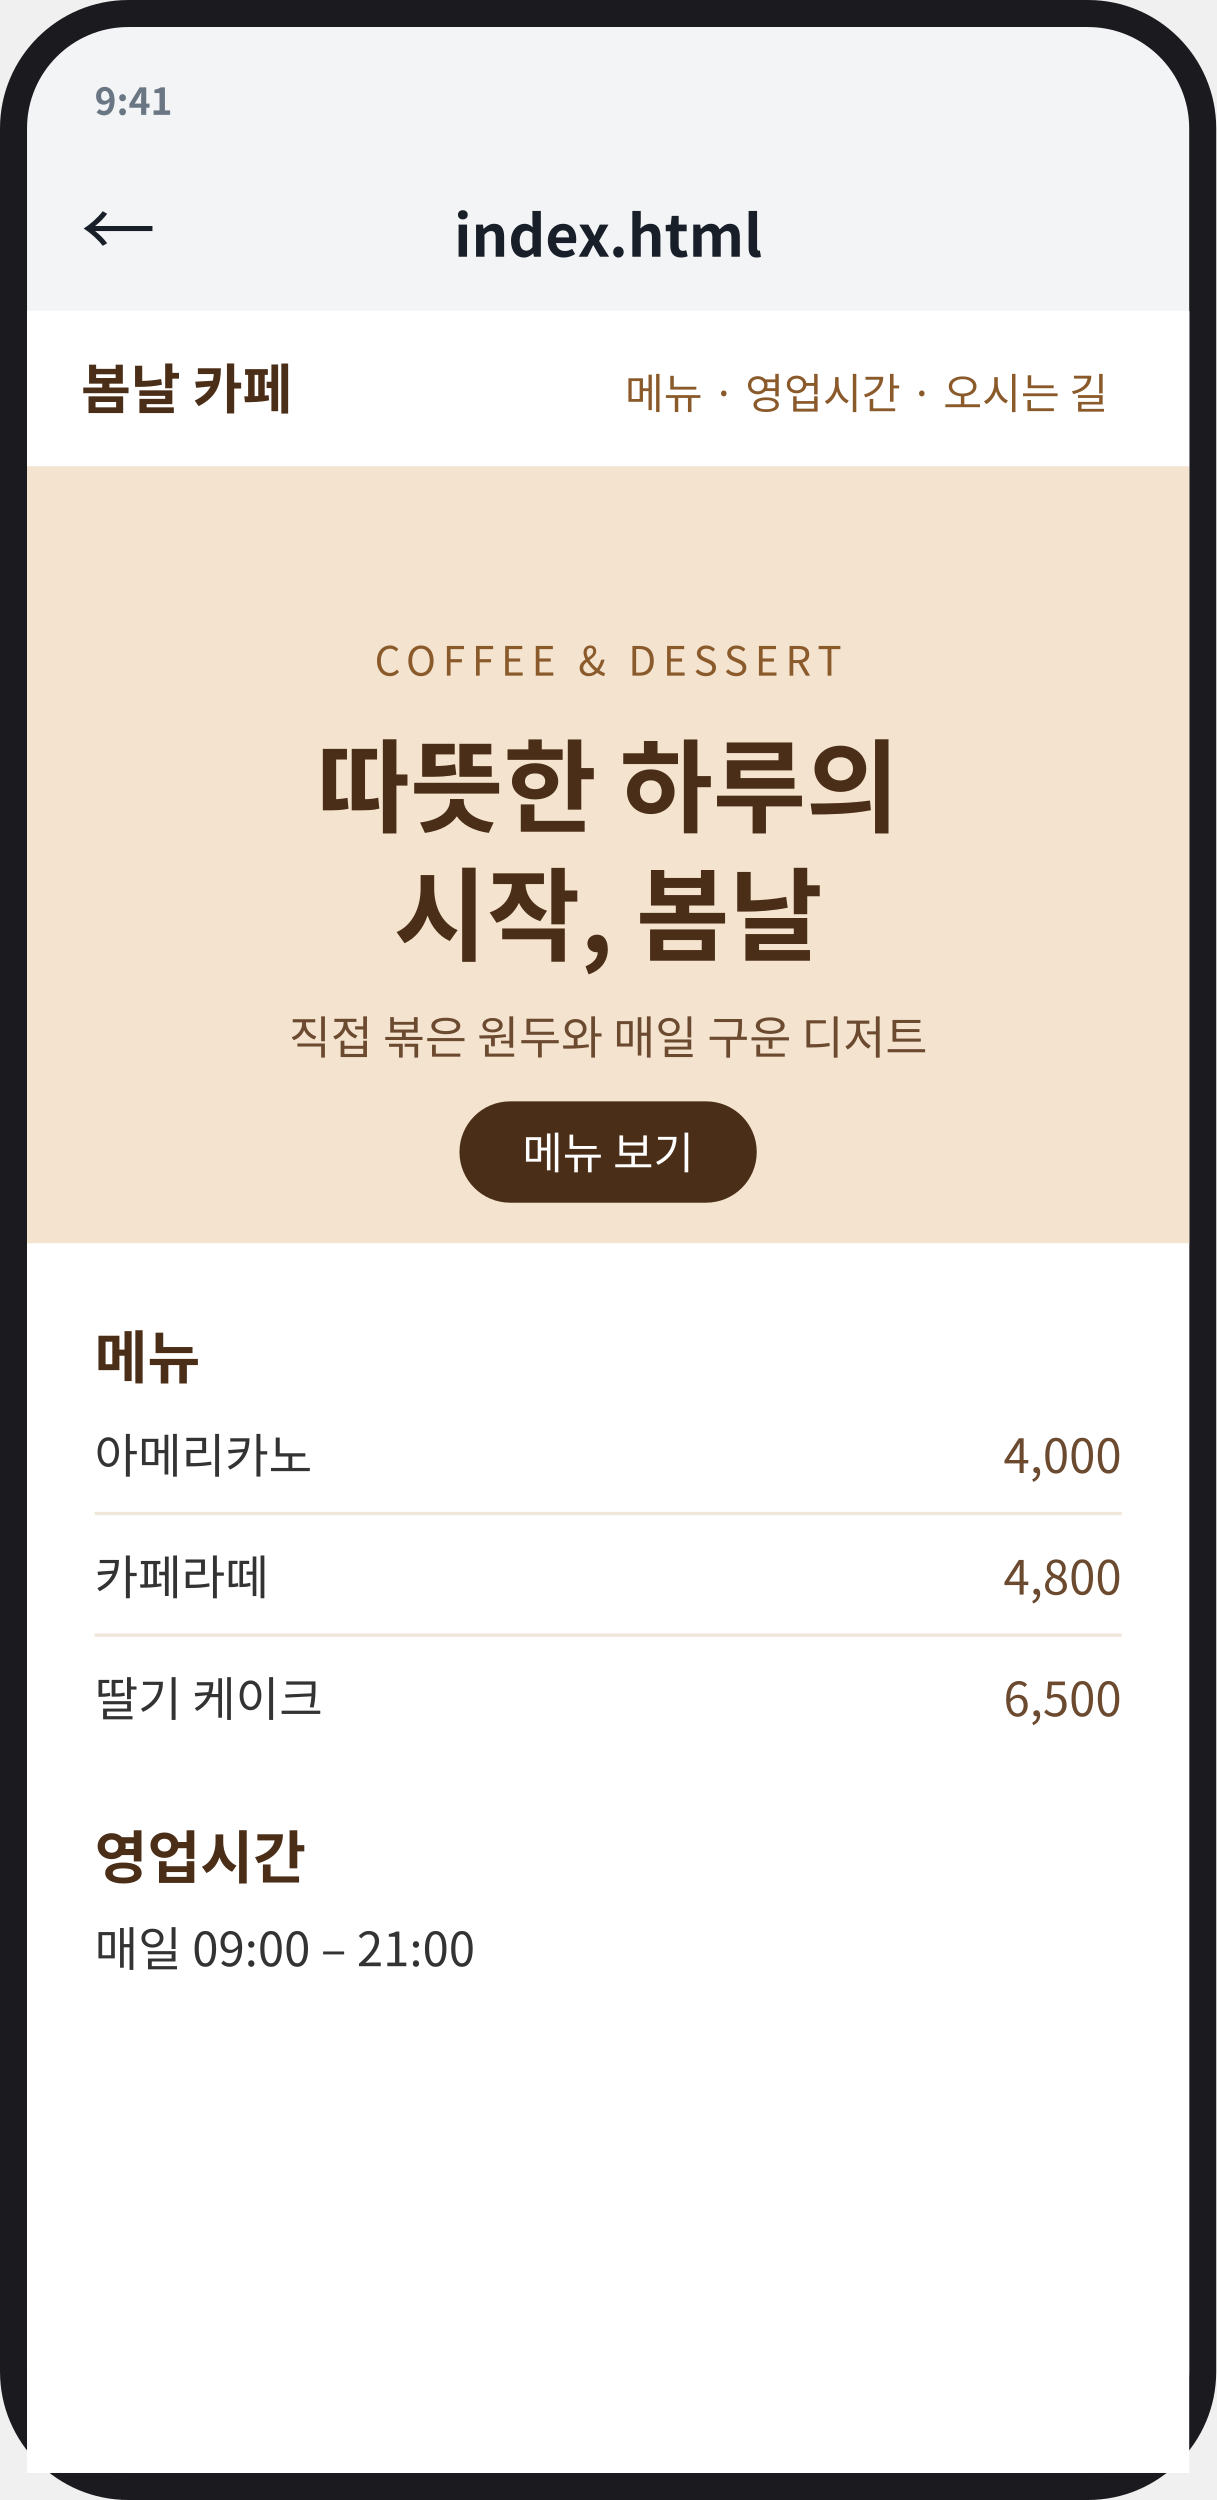
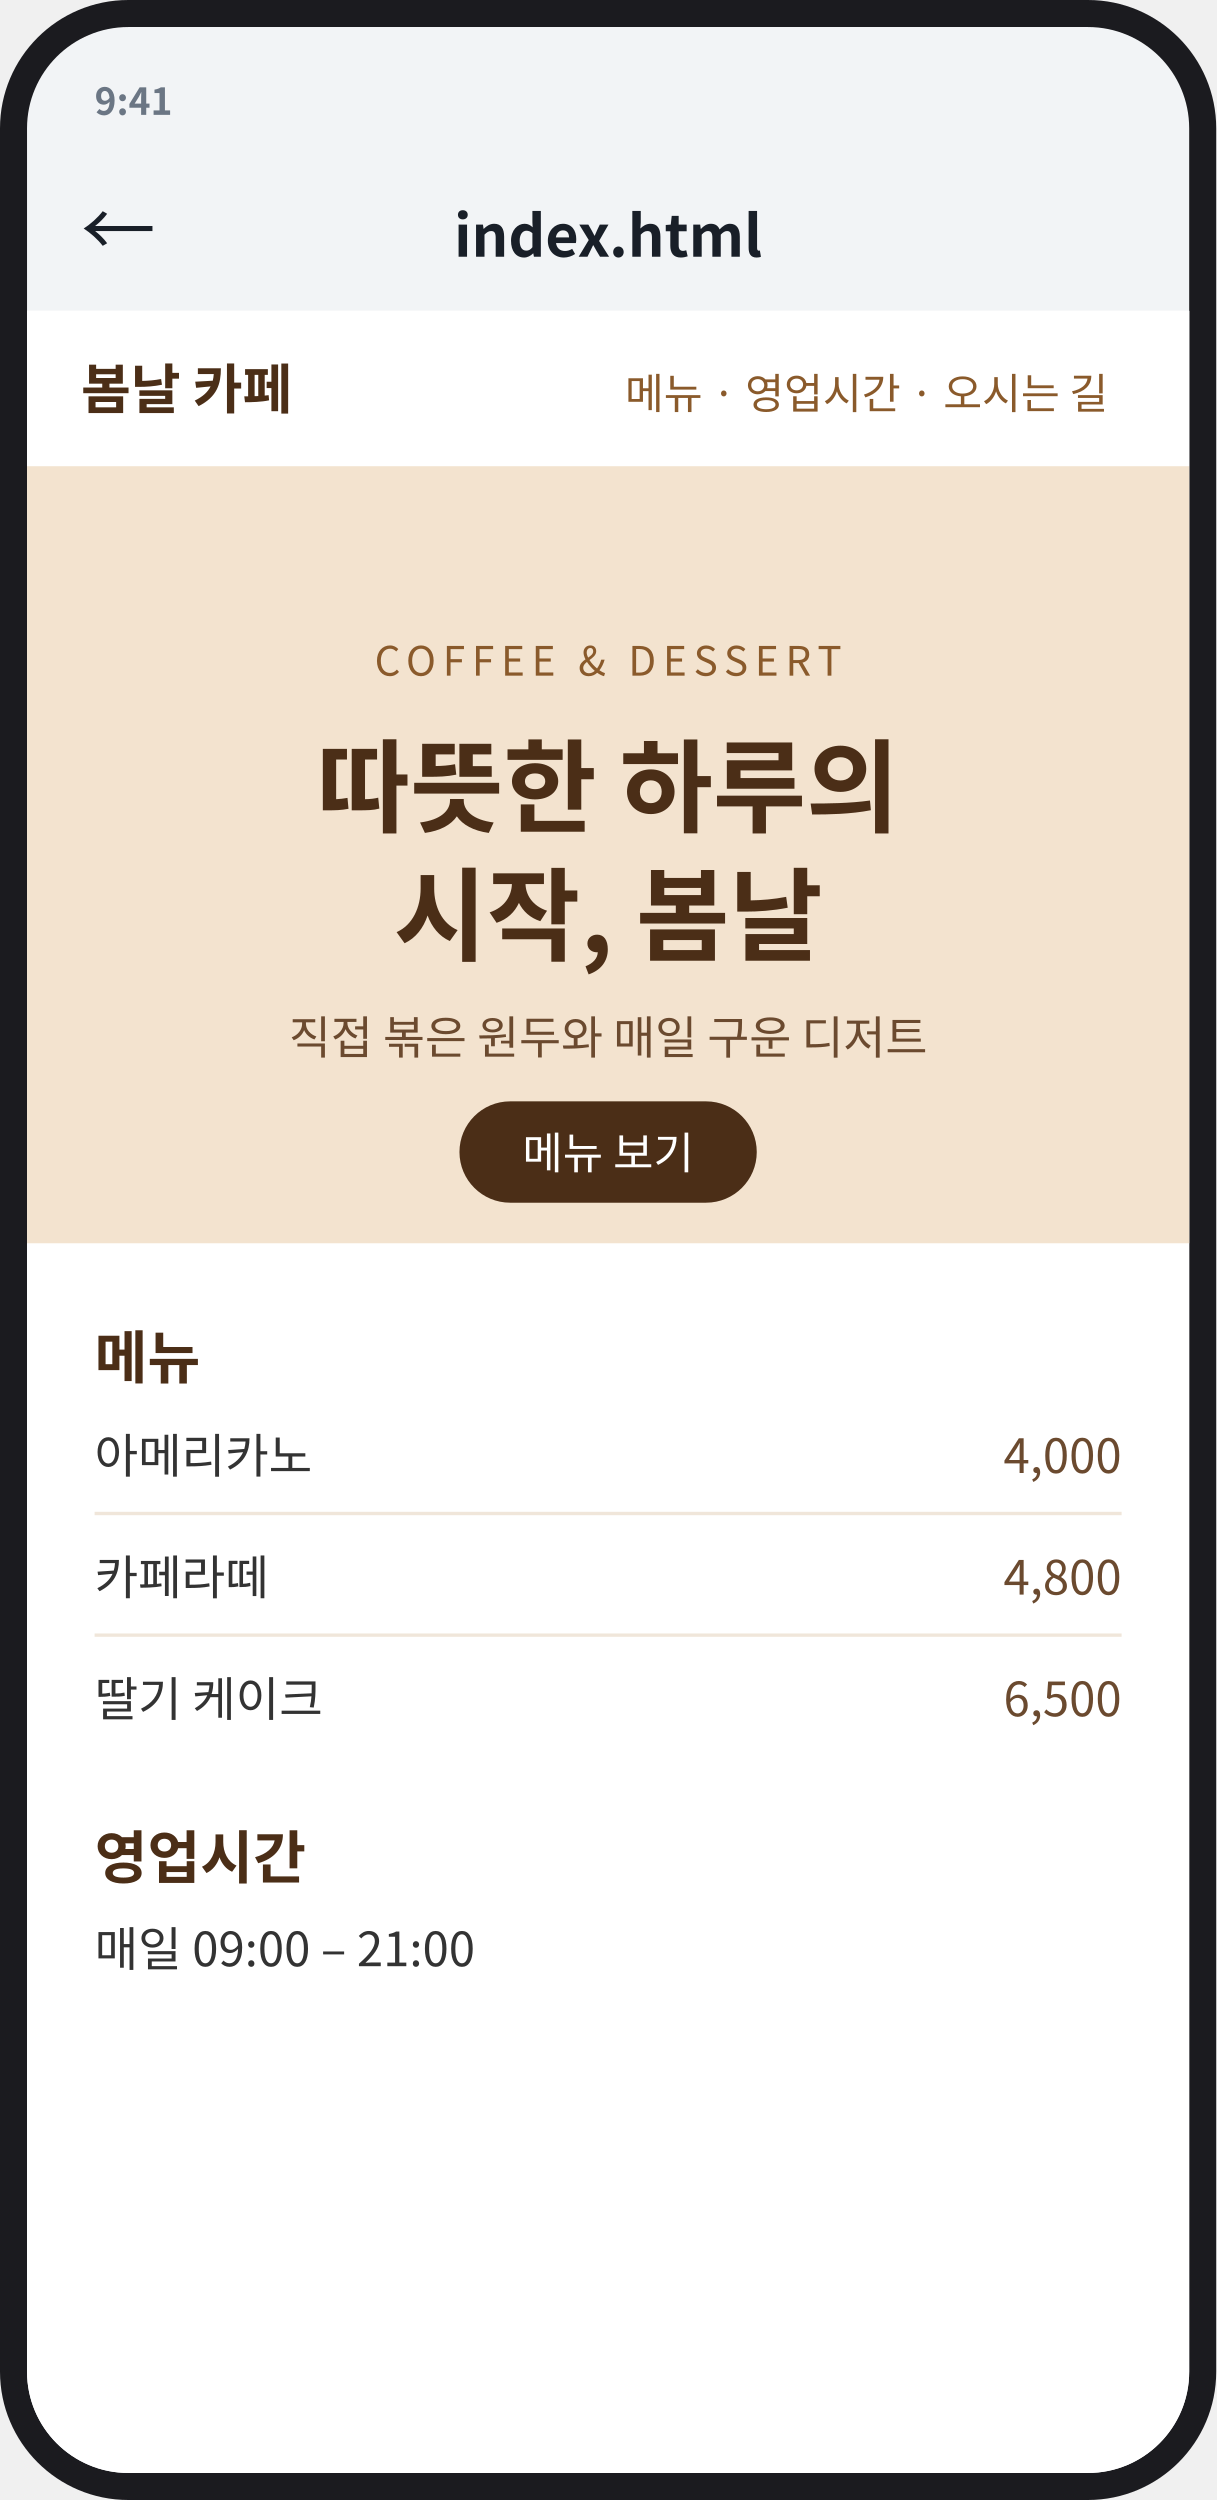
<svg xmlns="http://www.w3.org/2000/svg" viewBox="0 0 360 740" role="img" aria-label="GAMJA opened web page result">
  <style>
    text{font-family:"Noto Sans CJK KR","Apple SD Gothic Neo","Malgun Gothic",system-ui,sans-serif}
    .t{fill:#191f28}.s{fill:#6b7684}.b{font-weight:700}
  </style>
  <rect width="360" height="740" rx="38" fill="#1b1b1f" />
+   <defs>
+     <clipPath id="scr">
+       <rect x="8" y="8" width="344" height="724" rx="30" />
+     </clipPath>
+   </defs>
  <rect x="8" y="8" width="344" height="724" rx="30" fill="#f2f4f6" />
-   <text x="28" y="34" font-size="11" class="s b">9:41</text>
-   <text x="24" y="76" font-size="22" class="t">←</text>
-   <text x="180" y="76" font-size="17" text-anchor="middle" class="t b">index.html</text>
-   <rect x="8" y="92" width="344" height="640" fill="#fff" />
-   <rect x="8" y="92" width="344" height="46" fill="#fff" />
-   <text x="24" y="121" font-size="16" fill="#4b2e17" class="b">봄날 카페</text>
-   <text x="328" y="121" font-size="12.5" text-anchor="end" fill="#8a5a2b">메뉴 · 영업시간 · 오시는 길</text>
-   <rect x="8" y="138" width="344" height="230" fill="#f3e3cf" />
-   <text x="180" y="200" font-size="12" text-anchor="middle" fill="#8a5a2b" letter-spacing="2">COFFEE &amp; DESSERT</text>
-   <text x="180" y="244" font-size="30" text-anchor="middle" fill="#4b2e17" class="b">따뜻한 하루의</text>
-   <text x="180" y="282" font-size="30" text-anchor="middle" fill="#4b2e17" class="b">시작, 봄날</text>
-   <text x="180" y="312" font-size="13.5" text-anchor="middle" fill="#6b4a2f">직접 볶은 원두와 매일 구운 디저트</text>
-   <rect x="136" y="326" width="88" height="30" rx="15" fill="#4b2e17" />
-   <text x="180" y="346" font-size="13" text-anchor="middle" fill="#fff">메뉴 보기</text>
-   <text x="28" y="408" font-size="17" fill="#4b2e17" class="b">메뉴</text>
-   <g font-size="14">
-     <text x="28" y="436" fill="#333">아메리카노</text>
-     <text x="332" y="436" text-anchor="end" fill="#6b4a2f">4,000</text>
-     <line x1="28" y1="448" x2="332" y2="448" stroke="#f0e6da" />
-     <text x="28" y="472" fill="#333">카페라떼</text>
-     <text x="332" y="472" text-anchor="end" fill="#6b4a2f">4,800</text>
-     <line x1="28" y1="484" x2="332" y2="484" stroke="#f0e6da" />
-     <text x="28" y="508" fill="#333">딸기 케이크</text>
-     <text x="332" y="508" text-anchor="end" fill="#6b4a2f">6,500</text>
+   <g clip-path="url(#scr)">
+     <text x="28" y="34" font-size="11" class="s b">9:41</text>
+     <text x="24" y="76" font-size="22" class="t">←</text>
+     <text x="180" y="76" font-size="17" text-anchor="middle" class="t b">index.html</text>
+     <rect x="8" y="92" width="344" height="640" fill="#fff" />
+     <rect x="8" y="92" width="344" height="46" fill="#fff" />
+     <text x="24" y="121" font-size="16" fill="#4b2e17" class="b">봄날 카페</text>
+     <text x="328" y="121" font-size="12.5" text-anchor="end" fill="#8a5a2b">메뉴 · 영업시간 · 오시는 길</text>
+     <rect x="8" y="138" width="344" height="230" fill="#f3e3cf" />
+     <text x="180" y="200" font-size="12" text-anchor="middle" fill="#8a5a2b" letter-spacing="2">COFFEE &amp; DESSERT</text>
+     <text x="180" y="244" font-size="30" text-anchor="middle" fill="#4b2e17" class="b">따뜻한 하루의</text>
+     <text x="180" y="282" font-size="30" text-anchor="middle" fill="#4b2e17" class="b">시작, 봄날</text>
+     <text x="180" y="312" font-size="13.5" text-anchor="middle" fill="#6b4a2f">직접 볶은 원두와 매일 구운 디저트</text>
+     <rect x="136" y="326" width="88" height="30" rx="15" fill="#4b2e17" />
+     <text x="180" y="346" font-size="13" text-anchor="middle" fill="#fff">메뉴 보기</text>
+     <text x="28" y="408" font-size="17" fill="#4b2e17" class="b">메뉴</text>
+     <g font-size="14">
+       <text x="28" y="436" fill="#333">아메리카노</text>
+       <text x="332" y="436" text-anchor="end" fill="#6b4a2f">4,000</text>
+       <line x1="28" y1="448" x2="332" y2="448" stroke="#f0e6da" />
+       <text x="28" y="472" fill="#333">카페라떼</text>
+       <text x="332" y="472" text-anchor="end" fill="#6b4a2f">4,800</text>
+       <line x1="28" y1="484" x2="332" y2="484" stroke="#f0e6da" />
+       <text x="28" y="508" fill="#333">딸기 케이크</text>
+       <text x="332" y="508" text-anchor="end" fill="#6b4a2f">6,500</text>
+     </g>
+     <text x="28" y="556" font-size="17" fill="#4b2e17" class="b">영업시간</text>
+     <text x="28" y="582" font-size="14" fill="#333">매일 09:00 – 21:00</text>
  </g>
-   <text x="28" y="556" font-size="17" fill="#4b2e17" class="b">영업시간</text>
-   <text x="28" y="582" font-size="14" fill="#333">매일 09:00 – 21:00</text>
</svg>
